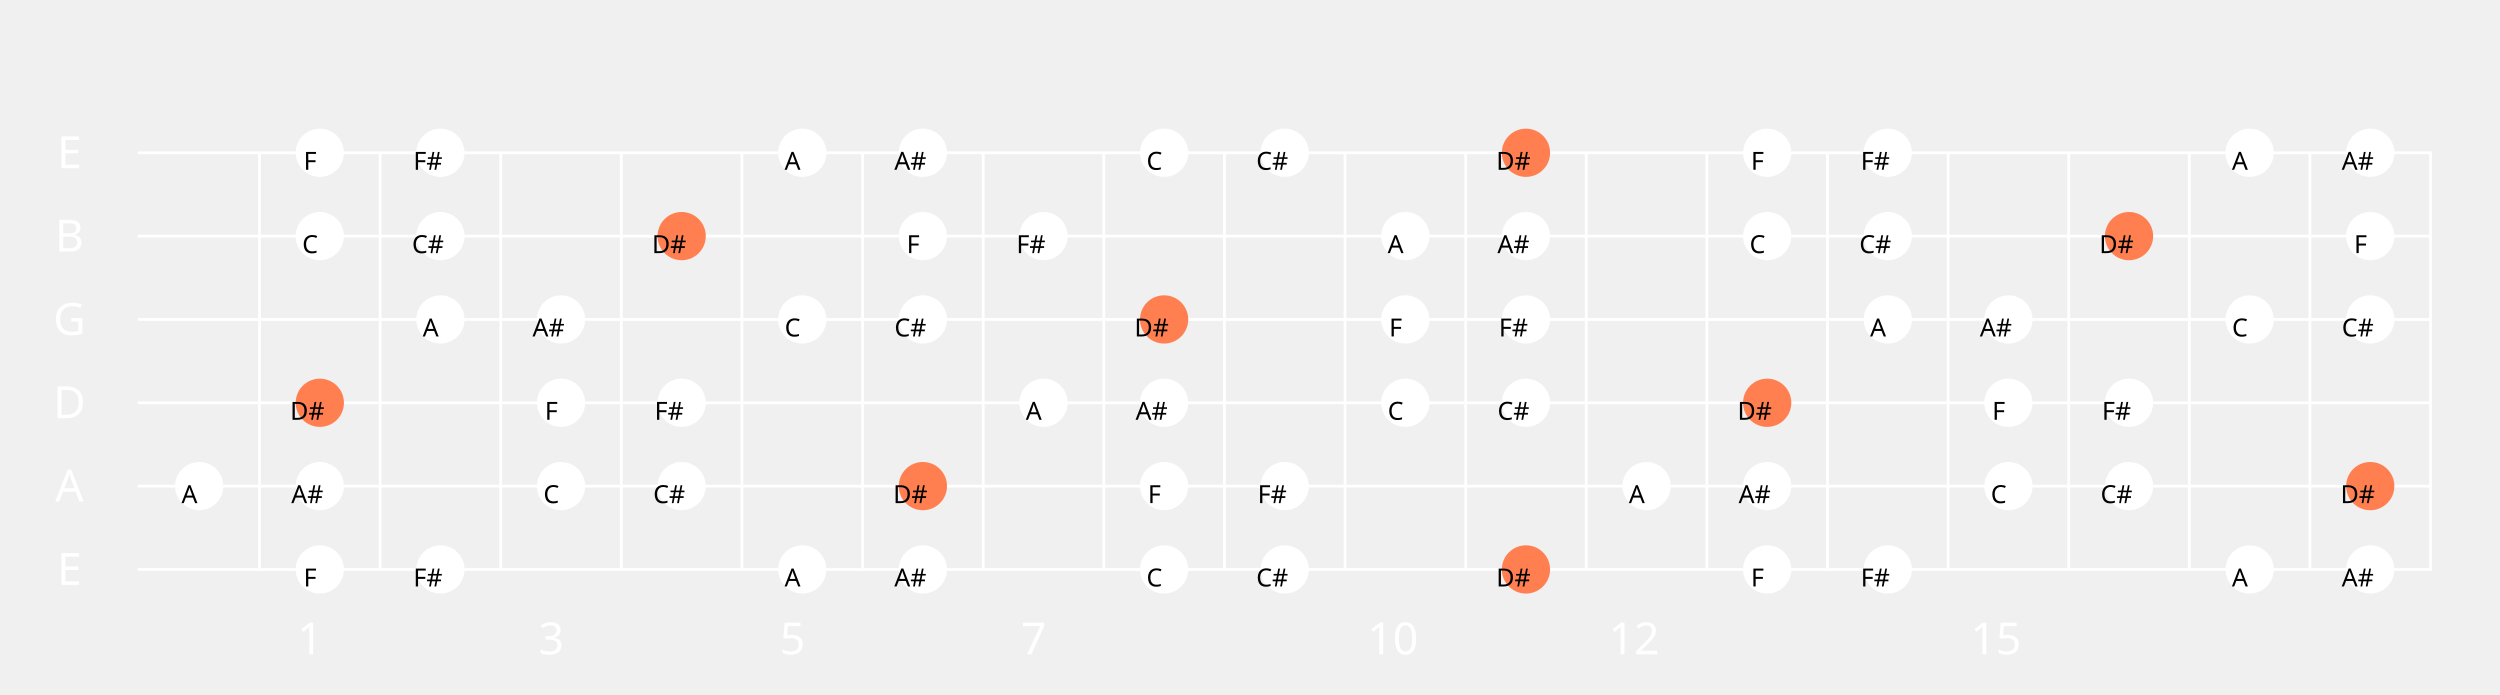
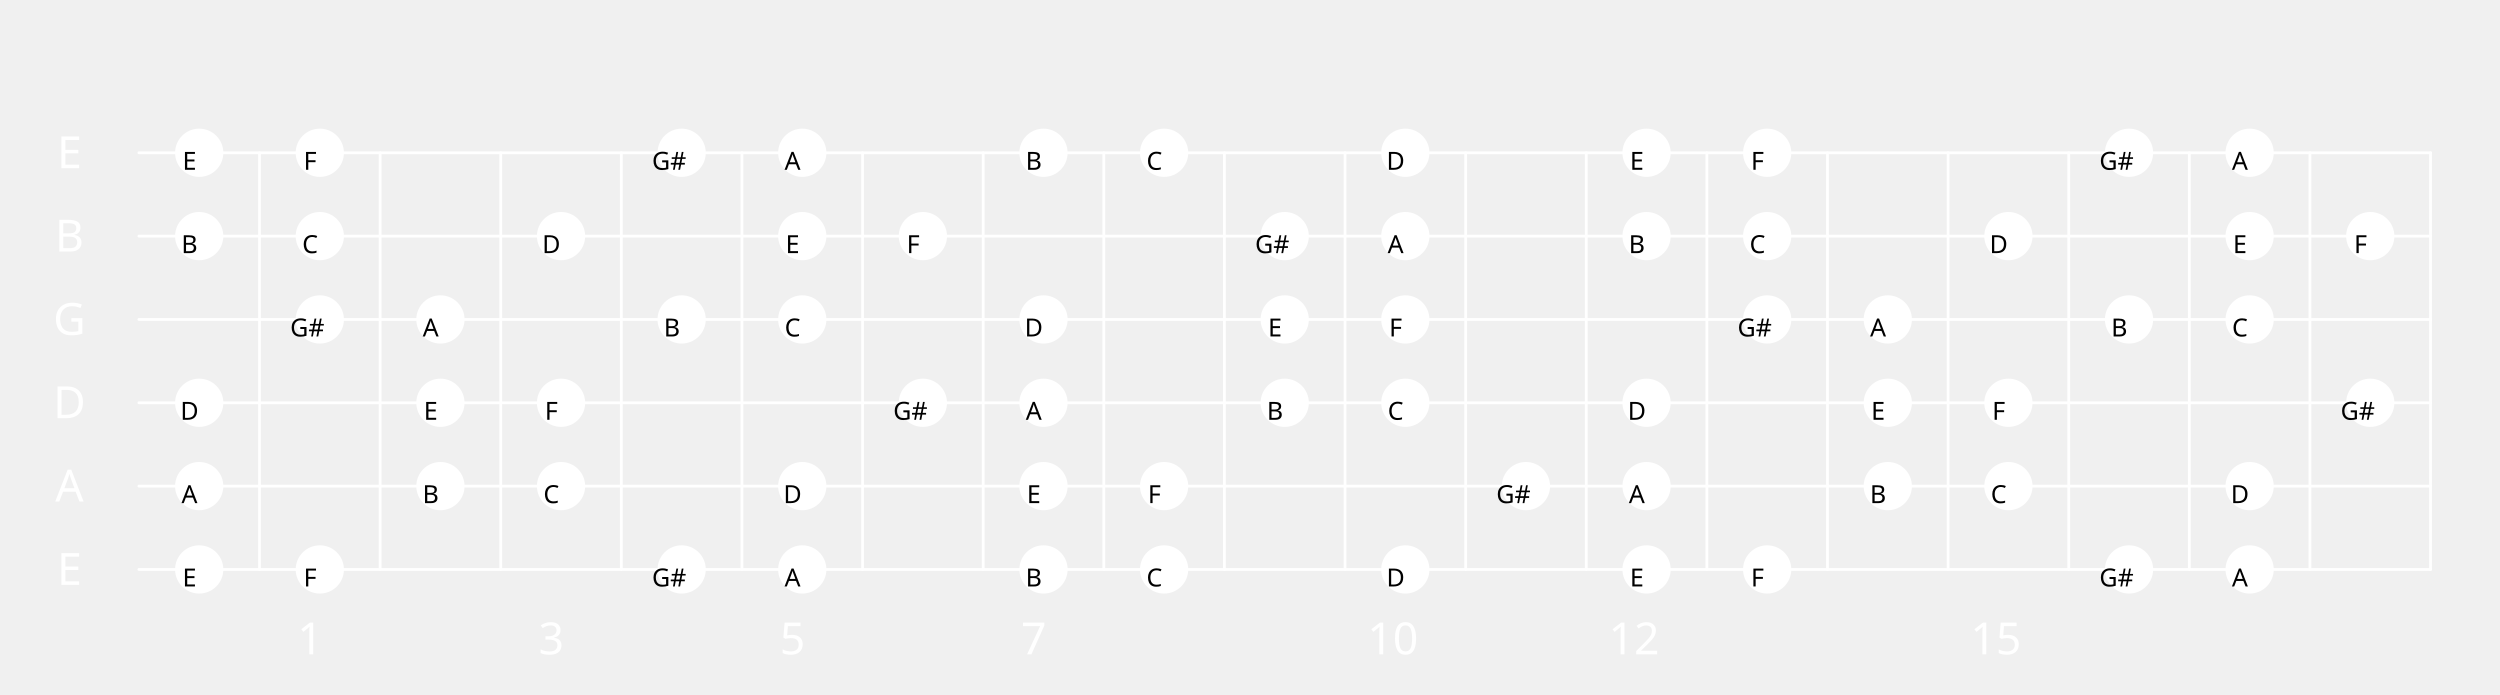
<svg xmlns="http://www.w3.org/2000/svg" class="chord-chart" font-size="16" height="250" preserveAspectRatio="xMidYMid mee    t" style="background: #282c34;" viewBox="0 0 900 250" width="900">
  <g class="grid" style="background: #282c34; stroke: white; stroke-linecap: round;">
    <path class="grid" d="M50,55 h825,0 M50,85 h825,0 M50,115 h825,0 M50,145 h825,0 M50,175 h825,0 M50,205 h825,0" />
    <path class="grid" d="M93.421,55 v150,0 M136.842,55 v150,0 M180.263,55 v150,0 M223.684,55 v150,0 M267.105,55 v150,0 M310.526,55 v150,0 M353.947,55 v150,0 M397.368,55 v150,0 M440.789,55 v150,0 M484.211,55 v150,0 M527.632,55 v150,0 M571.053,55 v150,0 M614.474,55 v150,0 M657.895,55 v150,0 M701.316,55 v150,0 M744.737,55 v150,0 M788.158,55 v150,0 M831.579,55 v150,0 M875,55 v150,0" />
  </g>
  <g class="text" style="font-family: Verdana; fill: white" text-anchor="middle">
    <text class="header" dominant-baseline="middle" style="font-family: Verdana; fill: white" x="111.632" y="230">
1
</text>
    <text class="header" dominant-baseline="middle" style="font-family: Verdana; fill: white" x="198.474" y="230">
3
</text>
    <text class="header" dominant-baseline="middle" style="font-family: Verdana; fill: white" x="285.316" y="230">
5
</text>
    <text class="header" dominant-baseline="middle" style="font-family: Verdana; fill: white" x="372.158" y="230">
7
</text>
    <text class="header" dominant-baseline="middle" dx="-1" style="font-family: Verdana; fill: white" x="502.421" y="230">
10
</text>
    <text class="header" dominant-baseline="middle" dx="-1" style="font-family: Verdana; fill: white" x="589.263" y="230">
12
</text>
    <text class="header" dominant-baseline="middle" dx="-1" style="font-family: Verdana; fill: white" x="719.526" y="230">
15
</text>
  </g>
-   <g class="circle_tonic" fill="coral">
-     <circle cx="549.342" cy="205" r="8.684" />
-     <circle cx="332.237" cy="175" r="8.684" />
-     <circle cx="853.289" cy="175" r="8.684" />
-     <circle cx="115.132" cy="145" r="8.684" />
-     <circle cx="636.184" cy="145" r="8.684" />
-     <circle cx="419.079" cy="115" r="8.684" />
-     <circle cx="245.395" cy="85" r="8.684" />
-     <circle cx="766.447" cy="85" r="8.684" />
-     <circle cx="549.342" cy="55" r="8.684" />
-   </g>
+   <g class="circle_tonic" fill="coral" />
  <g class="circle_in_scale" fill="white">
+     <circle cx="71.711" cy="205" r="8.684" />
    <circle cx="115.132" cy="205" r="8.684" />
-     <circle cx="158.553" cy="205" r="8.684" />
+     <circle cx="245.395" cy="205" r="8.684" />
    <circle cx="288.816" cy="205" r="8.684" />
-     <circle cx="332.237" cy="205" r="8.684" />
+     <circle cx="375.658" cy="205" r="8.684" />
    <circle cx="419.079" cy="205" r="8.684" />
-     <circle cx="462.5" cy="205" r="8.684" />
+     <circle cx="505.921" cy="205" r="8.684" />
+     <circle cx="592.763" cy="205" r="8.684" />
    <circle cx="636.184" cy="205" r="8.684" />
-     <circle cx="679.605" cy="205" r="8.684" />
+     <circle cx="766.447" cy="205" r="8.684" />
    <circle cx="809.868" cy="205" r="8.684" />
-     <circle cx="853.289" cy="205" r="8.684" />
    <circle cx="71.711" cy="175" r="8.684" />
-     <circle cx="115.132" cy="175" r="8.684" />
+     <circle cx="158.553" cy="175" r="8.684" />
    <circle cx="201.974" cy="175" r="8.684" />
-     <circle cx="245.395" cy="175" r="8.684" />
+     <circle cx="288.816" cy="175" r="8.684" />
+     <circle cx="375.658" cy="175" r="8.684" />
    <circle cx="419.079" cy="175" r="8.684" />
-     <circle cx="462.5" cy="175" r="8.684" />
+     <circle cx="549.342" cy="175" r="8.684" />
    <circle cx="592.763" cy="175" r="8.684" />
-     <circle cx="636.184" cy="175" r="8.684" />
+     <circle cx="679.605" cy="175" r="8.684" />
    <circle cx="723.026" cy="175" r="8.684" />
-     <circle cx="766.447" cy="175" r="8.684" />
+     <circle cx="809.868" cy="175" r="8.684" />
+     <circle cx="71.711" cy="145" r="8.684" />
+     <circle cx="158.553" cy="145" r="8.684" />
    <circle cx="201.974" cy="145" r="8.684" />
-     <circle cx="245.395" cy="145" r="8.684" />
+     <circle cx="332.237" cy="145" r="8.684" />
    <circle cx="375.658" cy="145" r="8.684" />
-     <circle cx="419.079" cy="145" r="8.684" />
+     <circle cx="462.5" cy="145" r="8.684" />
    <circle cx="505.921" cy="145" r="8.684" />
-     <circle cx="549.342" cy="145" r="8.684" />
+     <circle cx="592.763" cy="145" r="8.684" />
+     <circle cx="679.605" cy="145" r="8.684" />
    <circle cx="723.026" cy="145" r="8.684" />
-     <circle cx="766.447" cy="145" r="8.684" />
+     <circle cx="853.289" cy="145" r="8.684" />
+     <circle cx="115.132" cy="115" r="8.684" />
    <circle cx="158.553" cy="115" r="8.684" />
-     <circle cx="201.974" cy="115" r="8.684" />
+     <circle cx="245.395" cy="115" r="8.684" />
    <circle cx="288.816" cy="115" r="8.684" />
-     <circle cx="332.237" cy="115" r="8.684" />
+     <circle cx="375.658" cy="115" r="8.684" />
+     <circle cx="462.5" cy="115" r="8.684" />
    <circle cx="505.921" cy="115" r="8.684" />
-     <circle cx="549.342" cy="115" r="8.684" />
+     <circle cx="636.184" cy="115" r="8.684" />
    <circle cx="679.605" cy="115" r="8.684" />
-     <circle cx="723.026" cy="115" r="8.684" />
+     <circle cx="766.447" cy="115" r="8.684" />
    <circle cx="809.868" cy="115" r="8.684" />
-     <circle cx="853.289" cy="115" r="8.684" />
+     <circle cx="71.711" cy="85" r="8.684" />
    <circle cx="115.132" cy="85" r="8.684" />
-     <circle cx="158.553" cy="85" r="8.684" />
+     <circle cx="201.974" cy="85" r="8.684" />
+     <circle cx="288.816" cy="85" r="8.684" />
    <circle cx="332.237" cy="85" r="8.684" />
-     <circle cx="375.658" cy="85" r="8.684" />
+     <circle cx="462.5" cy="85" r="8.684" />
    <circle cx="505.921" cy="85" r="8.684" />
-     <circle cx="549.342" cy="85" r="8.684" />
+     <circle cx="592.763" cy="85" r="8.684" />
    <circle cx="636.184" cy="85" r="8.684" />
-     <circle cx="679.605" cy="85" r="8.684" />
+     <circle cx="723.026" cy="85" r="8.684" />
+     <circle cx="809.868" cy="85" r="8.684" />
    <circle cx="853.289" cy="85" r="8.684" />
+     <circle cx="71.711" cy="55" r="8.684" />
    <circle cx="115.132" cy="55" r="8.684" />
-     <circle cx="158.553" cy="55" r="8.684" />
+     <circle cx="245.395" cy="55" r="8.684" />
    <circle cx="288.816" cy="55" r="8.684" />
-     <circle cx="332.237" cy="55" r="8.684" />
+     <circle cx="375.658" cy="55" r="8.684" />
    <circle cx="419.079" cy="55" r="8.684" />
-     <circle cx="462.5" cy="55" r="8.684" />
+     <circle cx="505.921" cy="55" r="8.684" />
+     <circle cx="592.763" cy="55" r="8.684" />
    <circle cx="636.184" cy="55" r="8.684" />
-     <circle cx="679.605" cy="55" r="8.684" />
+     <circle cx="766.447" cy="55" r="8.684" />
    <circle cx="809.868" cy="55" r="8.684" />
-     <circle cx="853.289" cy="55" r="8.684" />
  </g>
  <g class="text_circle" fill="black" font-size="9" style="font-family: Verdana;" text-anchor="middle">
+     <text dominant-baseline="middle" style="font-family: Verdana; fill: black" x="68.211" y="208">
+ E
+ </text>
    <text dominant-baseline="middle" style="font-family: Verdana; fill: black" x="111.632" y="208">
F
</text>
-     <text dominant-baseline="middle" dx="-1" style="font-family: Verdana; fill: black" x="155.053" y="208">
- F#
+     <text dominant-baseline="middle" dx="-1" style="font-family: Verdana; fill: black" x="241.895" y="208">
+ G#
</text>
    <text dominant-baseline="middle" style="font-family: Verdana; fill: black" x="285.316" y="208">
A
</text>
-     <text dominant-baseline="middle" dx="-1" style="font-family: Verdana; fill: black" x="328.737" y="208">
- A#
+     <text dominant-baseline="middle" style="font-family: Verdana; fill: black" x="372.158" y="208">
+ B
</text>
    <text dominant-baseline="middle" style="font-family: Verdana; fill: black" x="415.579" y="208">
C
</text>
-     <text dominant-baseline="middle" dx="-1" style="font-family: Verdana; fill: black" x="459" y="208">
- C#
- </text>
-     <text dominant-baseline="middle" dx="-1" style="font-family: Verdana; fill: black" x="545.842" y="208">
- D#
+     <text dominant-baseline="middle" style="font-family: Verdana; fill: black" x="502.421" y="208">
+ D
+ </text>
+     <text dominant-baseline="middle" style="font-family: Verdana; fill: black" x="589.263" y="208">
+ E
</text>
    <text dominant-baseline="middle" style="font-family: Verdana; fill: black" x="632.684" y="208">
F
</text>
-     <text dominant-baseline="middle" dx="-1" style="font-family: Verdana; fill: black" x="676.105" y="208">
- F#
+     <text dominant-baseline="middle" dx="-1" style="font-family: Verdana; fill: black" x="762.947" y="208">
+ G#
</text>
    <text dominant-baseline="middle" style="font-family: Verdana; fill: black" x="806.368" y="208">
A
</text>
-     <text dominant-baseline="middle" dx="-1" style="font-family: Verdana; fill: black" x="849.789" y="208">
- A#
- </text>
    <text dominant-baseline="middle" style="font-family: Verdana; fill: black" x="68.211" y="178">
A
</text>
-     <text dominant-baseline="middle" dx="-1" style="font-family: Verdana; fill: black" x="111.632" y="178">
- A#
+     <text dominant-baseline="middle" style="font-family: Verdana; fill: black" x="155.053" y="178">
+ B
</text>
    <text dominant-baseline="middle" style="font-family: Verdana; fill: black" x="198.474" y="178">
C
</text>
-     <text dominant-baseline="middle" dx="-1" style="font-family: Verdana; fill: black" x="241.895" y="178">
- C#
- </text>
-     <text dominant-baseline="middle" dx="-1" style="font-family: Verdana; fill: black" x="328.737" y="178">
- D#
+     <text dominant-baseline="middle" style="font-family: Verdana; fill: black" x="285.316" y="178">
+ D
+ </text>
+     <text dominant-baseline="middle" style="font-family: Verdana; fill: black" x="372.158" y="178">
+ E
</text>
    <text dominant-baseline="middle" style="font-family: Verdana; fill: black" x="415.579" y="178">
F
</text>
-     <text dominant-baseline="middle" dx="-1" style="font-family: Verdana; fill: black" x="459" y="178">
- F#
+     <text dominant-baseline="middle" dx="-1" style="font-family: Verdana; fill: black" x="545.842" y="178">
+ G#
</text>
    <text dominant-baseline="middle" style="font-family: Verdana; fill: black" x="589.263" y="178">
A
</text>
-     <text dominant-baseline="middle" dx="-1" style="font-family: Verdana; fill: black" x="632.684" y="178">
- A#
+     <text dominant-baseline="middle" style="font-family: Verdana; fill: black" x="676.105" y="178">
+ B
</text>
    <text dominant-baseline="middle" style="font-family: Verdana; fill: black" x="719.526" y="178">
C
</text>
-     <text dominant-baseline="middle" dx="-1" style="font-family: Verdana; fill: black" x="762.947" y="178">
- C#
- </text>
-     <text dominant-baseline="middle" dx="-1" style="font-family: Verdana; fill: black" x="849.789" y="178">
- D#
- </text>
-     <text dominant-baseline="middle" dx="-1" style="font-family: Verdana; fill: black" x="111.632" y="148">
- D#
+     <text dominant-baseline="middle" style="font-family: Verdana; fill: black" x="806.368" y="178">
+ D
+ </text>
+     <text dominant-baseline="middle" style="font-family: Verdana; fill: black" x="68.211" y="148">
+ D
+ </text>
+     <text dominant-baseline="middle" style="font-family: Verdana; fill: black" x="155.053" y="148">
+ E
</text>
    <text dominant-baseline="middle" style="font-family: Verdana; fill: black" x="198.474" y="148">
F
</text>
-     <text dominant-baseline="middle" dx="-1" style="font-family: Verdana; fill: black" x="241.895" y="148">
- F#
+     <text dominant-baseline="middle" dx="-1" style="font-family: Verdana; fill: black" x="328.737" y="148">
+ G#
</text>
    <text dominant-baseline="middle" style="font-family: Verdana; fill: black" x="372.158" y="148">
A
</text>
-     <text dominant-baseline="middle" dx="-1" style="font-family: Verdana; fill: black" x="415.579" y="148">
- A#
+     <text dominant-baseline="middle" style="font-family: Verdana; fill: black" x="459" y="148">
+ B
</text>
    <text dominant-baseline="middle" style="font-family: Verdana; fill: black" x="502.421" y="148">
C
</text>
-     <text dominant-baseline="middle" dx="-1" style="font-family: Verdana; fill: black" x="545.842" y="148">
- C#
- </text>
-     <text dominant-baseline="middle" dx="-1" style="font-family: Verdana; fill: black" x="632.684" y="148">
- D#
+     <text dominant-baseline="middle" style="font-family: Verdana; fill: black" x="589.263" y="148">
+ D
+ </text>
+     <text dominant-baseline="middle" style="font-family: Verdana; fill: black" x="676.105" y="148">
+ E
</text>
    <text dominant-baseline="middle" style="font-family: Verdana; fill: black" x="719.526" y="148">
F
</text>
-     <text dominant-baseline="middle" dx="-1" style="font-family: Verdana; fill: black" x="762.947" y="148">
- F#
+     <text dominant-baseline="middle" dx="-1" style="font-family: Verdana; fill: black" x="849.789" y="148">
+ G#
+ </text>
+     <text dominant-baseline="middle" dx="-1" style="font-family: Verdana; fill: black" x="111.632" y="118">
+ G#
</text>
    <text dominant-baseline="middle" style="font-family: Verdana; fill: black" x="155.053" y="118">
A
</text>
-     <text dominant-baseline="middle" dx="-1" style="font-family: Verdana; fill: black" x="198.474" y="118">
- A#
+     <text dominant-baseline="middle" style="font-family: Verdana; fill: black" x="241.895" y="118">
+ B
</text>
    <text dominant-baseline="middle" style="font-family: Verdana; fill: black" x="285.316" y="118">
C
</text>
-     <text dominant-baseline="middle" dx="-1" style="font-family: Verdana; fill: black" x="328.737" y="118">
- C#
- </text>
-     <text dominant-baseline="middle" dx="-1" style="font-family: Verdana; fill: black" x="415.579" y="118">
- D#
+     <text dominant-baseline="middle" style="font-family: Verdana; fill: black" x="372.158" y="118">
+ D
+ </text>
+     <text dominant-baseline="middle" style="font-family: Verdana; fill: black" x="459" y="118">
+ E
</text>
    <text dominant-baseline="middle" style="font-family: Verdana; fill: black" x="502.421" y="118">
F
</text>
-     <text dominant-baseline="middle" dx="-1" style="font-family: Verdana; fill: black" x="545.842" y="118">
- F#
+     <text dominant-baseline="middle" dx="-1" style="font-family: Verdana; fill: black" x="632.684" y="118">
+ G#
</text>
    <text dominant-baseline="middle" style="font-family: Verdana; fill: black" x="676.105" y="118">
A
</text>
-     <text dominant-baseline="middle" dx="-1" style="font-family: Verdana; fill: black" x="719.526" y="118">
- A#
+     <text dominant-baseline="middle" style="font-family: Verdana; fill: black" x="762.947" y="118">
+ B
</text>
    <text dominant-baseline="middle" style="font-family: Verdana; fill: black" x="806.368" y="118">
C
</text>
-     <text dominant-baseline="middle" dx="-1" style="font-family: Verdana; fill: black" x="849.789" y="118">
- C#
+     <text dominant-baseline="middle" style="font-family: Verdana; fill: black" x="68.211" y="88">
+ B
</text>
    <text dominant-baseline="middle" style="font-family: Verdana; fill: black" x="111.632" y="88">
C
</text>
-     <text dominant-baseline="middle" dx="-1" style="font-family: Verdana; fill: black" x="155.053" y="88">
- C#
- </text>
-     <text dominant-baseline="middle" dx="-1" style="font-family: Verdana; fill: black" x="241.895" y="88">
- D#
+     <text dominant-baseline="middle" style="font-family: Verdana; fill: black" x="198.474" y="88">
+ D
+ </text>
+     <text dominant-baseline="middle" style="font-family: Verdana; fill: black" x="285.316" y="88">
+ E
</text>
    <text dominant-baseline="middle" style="font-family: Verdana; fill: black" x="328.737" y="88">
F
</text>
-     <text dominant-baseline="middle" dx="-1" style="font-family: Verdana; fill: black" x="372.158" y="88">
- F#
+     <text dominant-baseline="middle" dx="-1" style="font-family: Verdana; fill: black" x="459" y="88">
+ G#
</text>
    <text dominant-baseline="middle" style="font-family: Verdana; fill: black" x="502.421" y="88">
A
</text>
-     <text dominant-baseline="middle" dx="-1" style="font-family: Verdana; fill: black" x="545.842" y="88">
- A#
+     <text dominant-baseline="middle" style="font-family: Verdana; fill: black" x="589.263" y="88">
+ B
</text>
    <text dominant-baseline="middle" style="font-family: Verdana; fill: black" x="632.684" y="88">
C
</text>
-     <text dominant-baseline="middle" dx="-1" style="font-family: Verdana; fill: black" x="676.105" y="88">
- C#
- </text>
-     <text dominant-baseline="middle" dx="-1" style="font-family: Verdana; fill: black" x="762.947" y="88">
- D#
+     <text dominant-baseline="middle" style="font-family: Verdana; fill: black" x="719.526" y="88">
+ D
+ </text>
+     <text dominant-baseline="middle" style="font-family: Verdana; fill: black" x="806.368" y="88">
+ E
</text>
    <text dominant-baseline="middle" style="font-family: Verdana; fill: black" x="849.789" y="88">
F
</text>
+     <text dominant-baseline="middle" style="font-family: Verdana; fill: black" x="68.211" y="58">
+ E
+ </text>
    <text dominant-baseline="middle" style="font-family: Verdana; fill: black" x="111.632" y="58">
F
</text>
-     <text dominant-baseline="middle" dx="-1" style="font-family: Verdana; fill: black" x="155.053" y="58">
- F#
+     <text dominant-baseline="middle" dx="-1" style="font-family: Verdana; fill: black" x="241.895" y="58">
+ G#
</text>
    <text dominant-baseline="middle" style="font-family: Verdana; fill: black" x="285.316" y="58">
A
</text>
-     <text dominant-baseline="middle" dx="-1" style="font-family: Verdana; fill: black" x="328.737" y="58">
- A#
+     <text dominant-baseline="middle" style="font-family: Verdana; fill: black" x="372.158" y="58">
+ B
</text>
    <text dominant-baseline="middle" style="font-family: Verdana; fill: black" x="415.579" y="58">
C
</text>
-     <text dominant-baseline="middle" dx="-1" style="font-family: Verdana; fill: black" x="459" y="58">
- C#
- </text>
-     <text dominant-baseline="middle" dx="-1" style="font-family: Verdana; fill: black" x="545.842" y="58">
- D#
+     <text dominant-baseline="middle" style="font-family: Verdana; fill: black" x="502.421" y="58">
+ D
+ </text>
+     <text dominant-baseline="middle" style="font-family: Verdana; fill: black" x="589.263" y="58">
+ E
</text>
    <text dominant-baseline="middle" style="font-family: Verdana; fill: black" x="632.684" y="58">
F
</text>
-     <text dominant-baseline="middle" dx="-1" style="font-family: Verdana; fill: black" x="676.105" y="58">
- F#
+     <text dominant-baseline="middle" dx="-1" style="font-family: Verdana; fill: black" x="762.947" y="58">
+ G#
</text>
    <text dominant-baseline="middle" style="font-family: Verdana; fill: black" x="806.368" y="58">
A
- </text>
-     <text dominant-baseline="middle" dx="-1" style="font-family: Verdana; fill: black" x="849.789" y="58">
- A#
</text>
  </g>
  <g class="text_circle" style="font-family: Verdana; fill: white;" text-anchor="middle">
    <text dominant-baseline="middle" style="font-family: Verdana; fill: white;" x="25" y="205">
E
</text>
    <text dominant-baseline="middle" style="font-family: Verdana; fill: white;" x="25" y="175">
A
</text>
    <text dominant-baseline="middle" style="font-family: Verdana; fill: white;" x="25" y="145">
D
</text>
    <text dominant-baseline="middle" style="font-family: Verdana; fill: white;" x="25" y="115">
G
</text>
    <text dominant-baseline="middle" style="font-family: Verdana; fill: white;" x="25" y="85">
B
</text>
    <text dominant-baseline="middle" style="font-family: Verdana; fill: white;" x="25" y="55">
E
</text>
  </g>
</svg>
